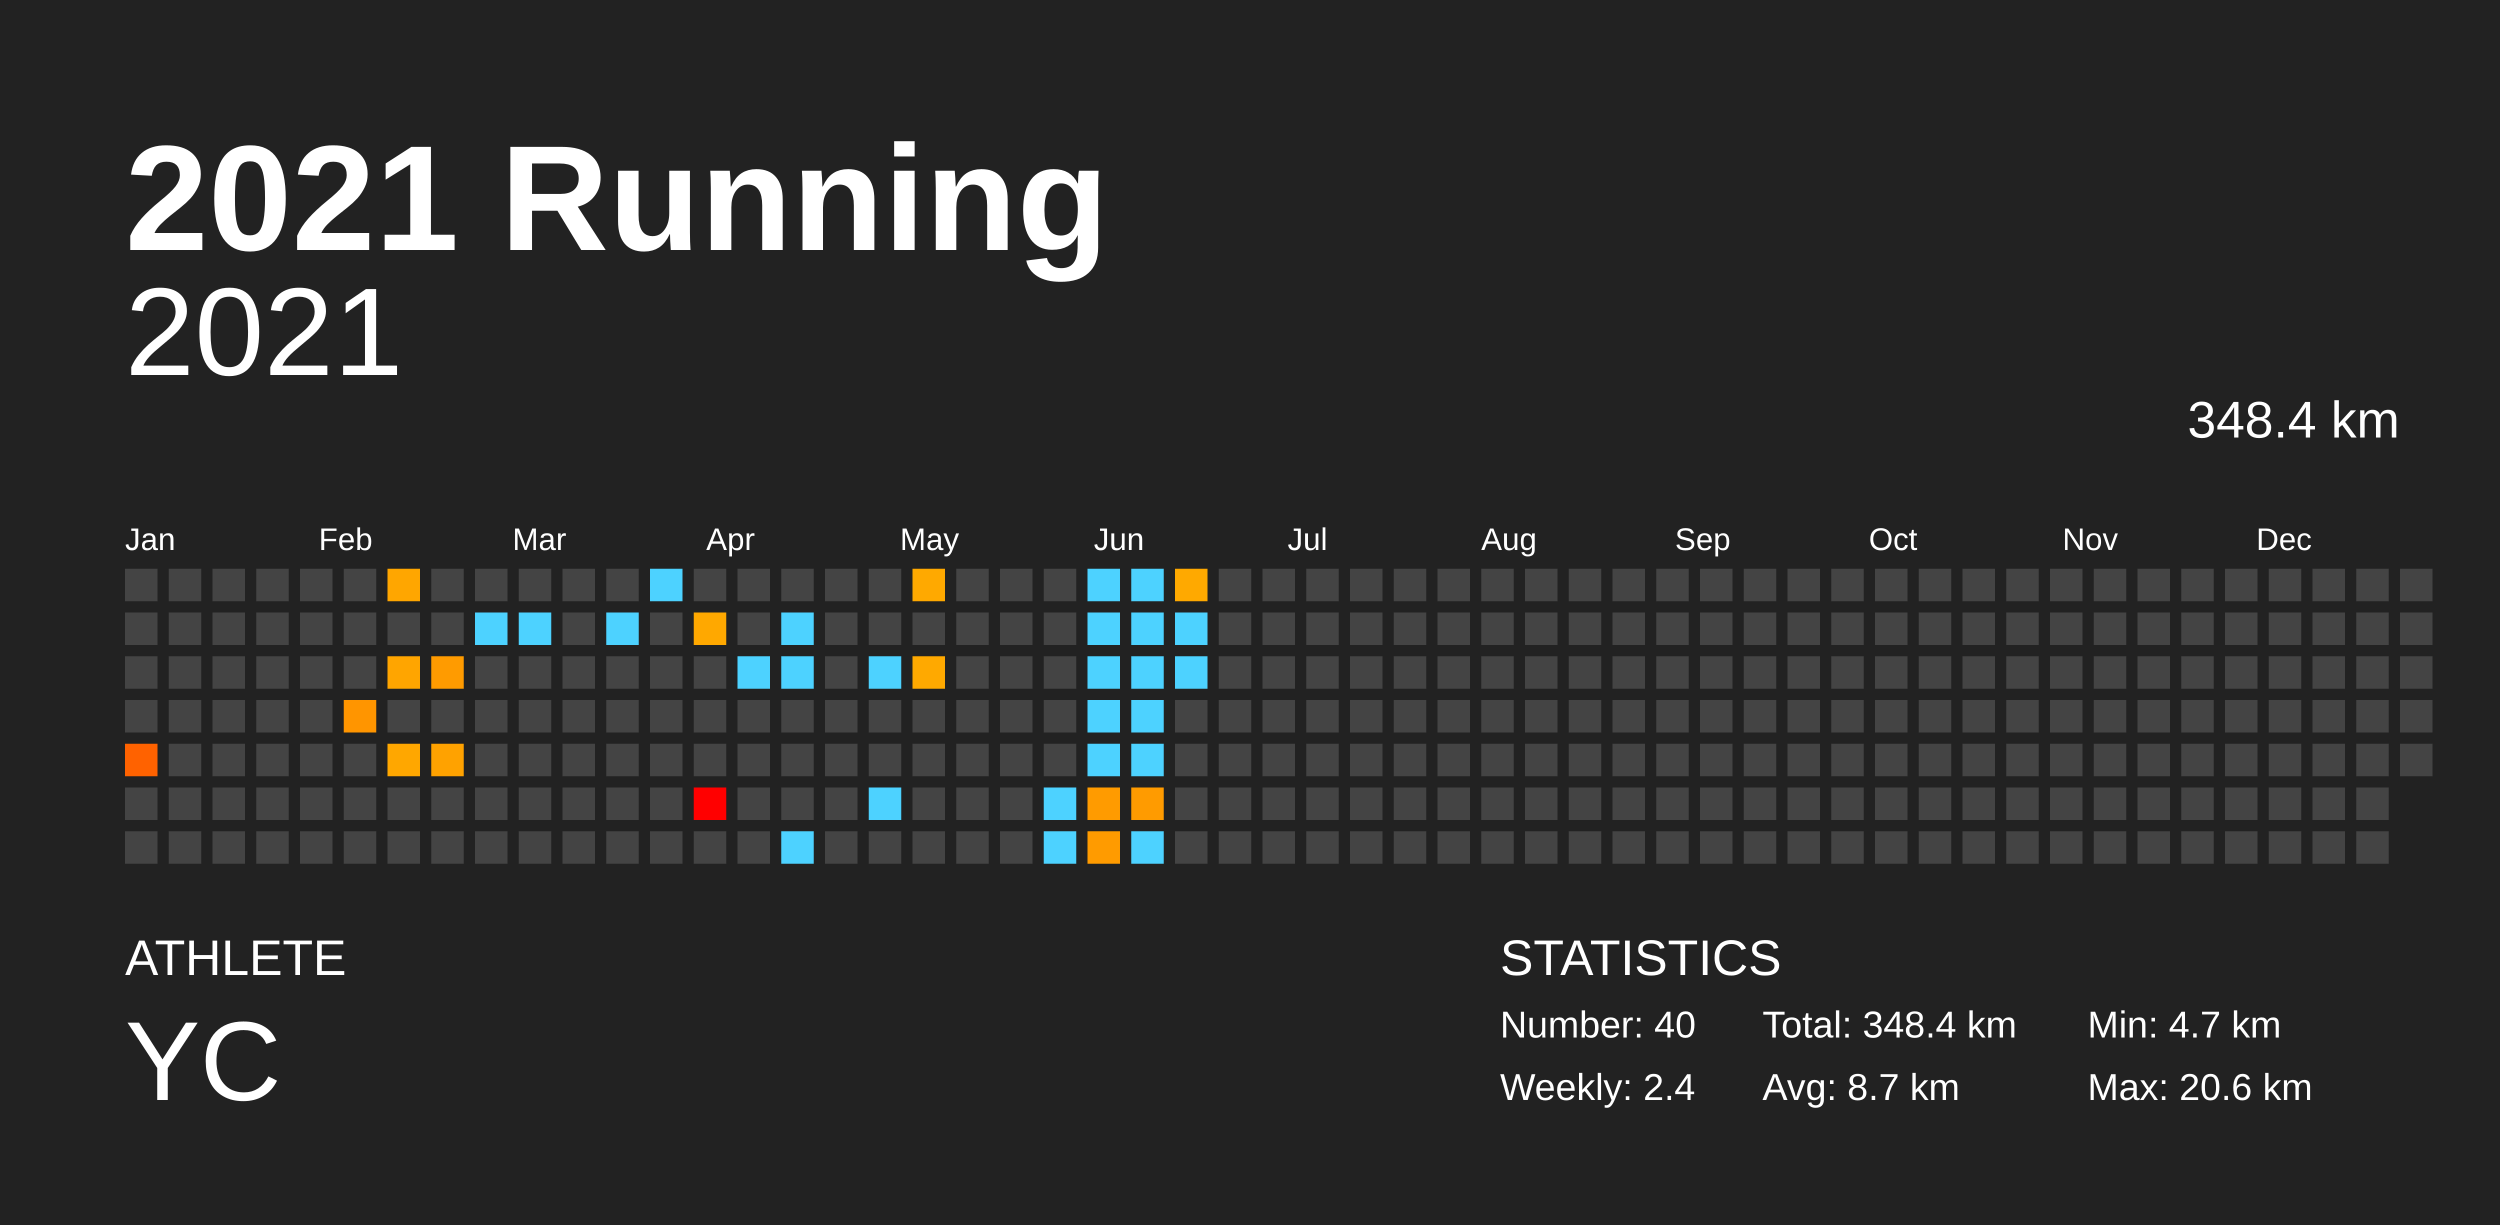
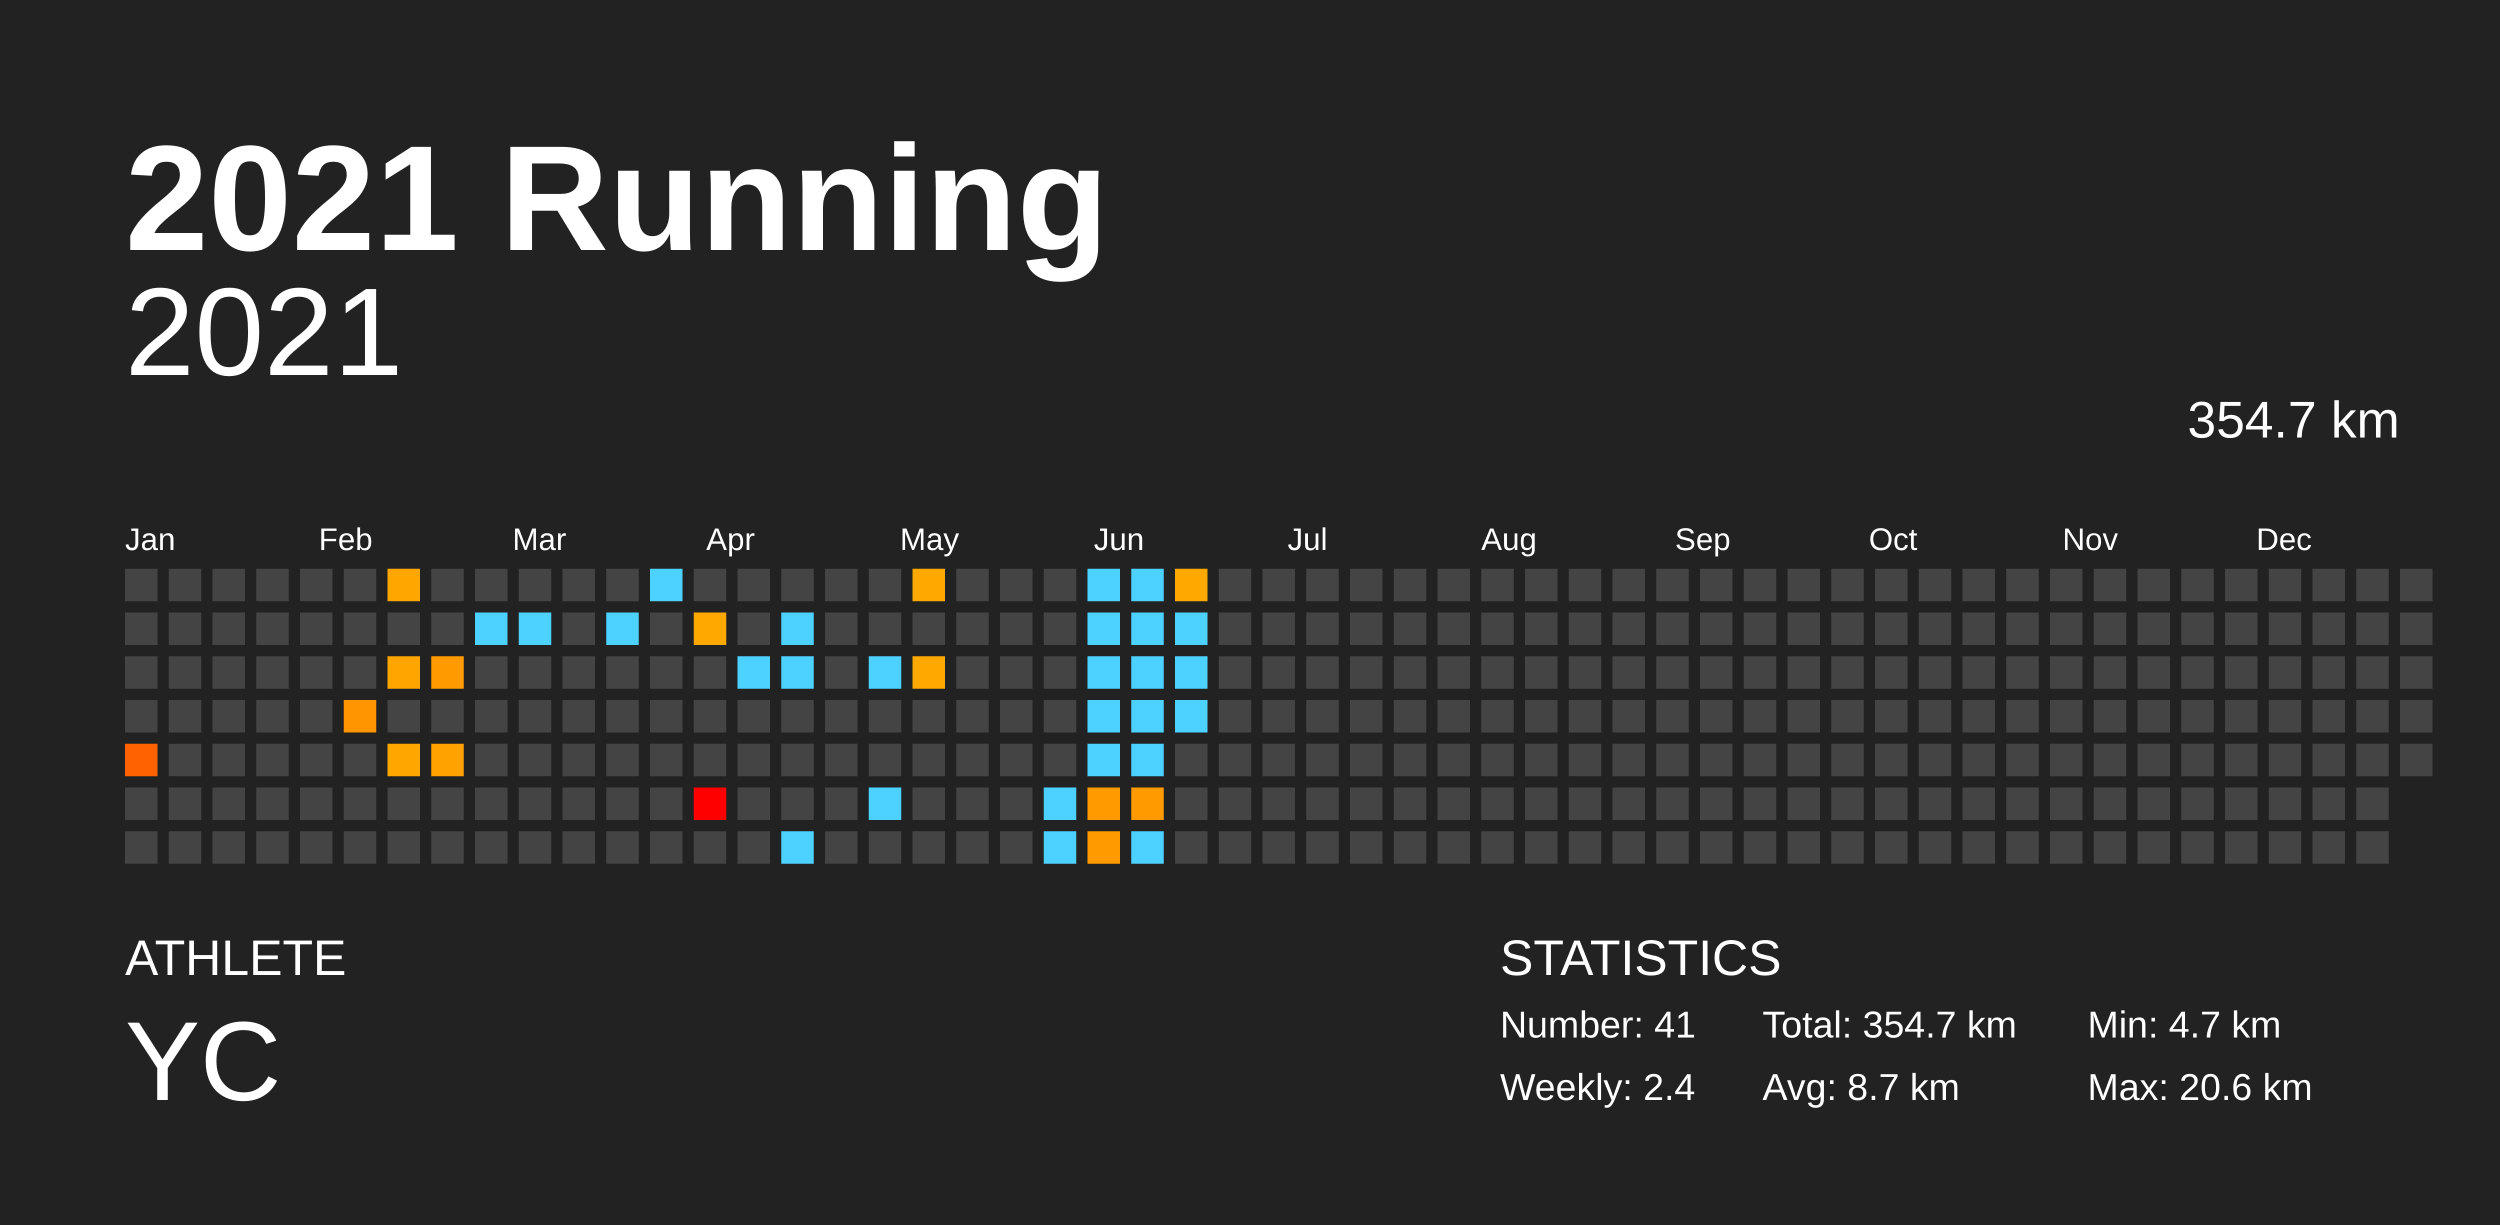
<svg xmlns="http://www.w3.org/2000/svg" baseProfile="full" height="98mm" version="1.1" viewBox="0,0,200,98" width="200mm">
  <defs />
  <rect fill="#222222" height="98" width="200" x="0" y="0" />
  <text fill="#FFFFFF" style="font-size:12px; font-family:Arial; font-weight:bold;" x="10" y="20">2021 Running</text>
  <text fill="#FFFFFF" style="font-size:4px; font-family:Arial" x="10" y="78">ATHLETE</text>
  <text fill="#FFFFFF" style="font-size:9px; font-family:Arial" x="10" y="88">YC</text>
  <text fill="#FFFFFF" style="font-size:4px; font-family:Arial" x="120" y="78">STATISTICS</text>
-   <text fill="#FFFFFF" style="font-size:3px; font-family:Arial" x="120" y="83">Number: 40</text>
+   <text fill="#FFFFFF" style="font-size:3px; font-family:Arial" x="120" y="83">Number: 41</text>
  <text fill="#FFFFFF" style="font-size:3px; font-family:Arial" x="120" y="88">Weekly: 2.4</text>
-   <text fill="#FFFFFF" style="font-size:3px; font-family:Arial" x="141" y="83">Total: 348.4 km</text>
+   <text fill="#FFFFFF" style="font-size:3px; font-family:Arial" x="141" y="83">Total: 354.7 km</text>
  <text fill="#FFFFFF" style="font-size:3px; font-family:Arial" x="141" y="88">Avg: 8.7 km</text>
  <text fill="#FFFFFF" style="font-size:3px; font-family:Arial" x="167" y="83">Min: 4.7 km</text>
  <text fill="#FFFFFF" style="font-size:3px; font-family:Arial" x="167" y="88">Max: 20.6 km</text>
  <text alignment-baseline="hanging" fill="#FFFFFF" style="font-size:10.0px; font-family:Arial;" x="10" y="30">2021</text>
-   <text alignment-baseline="hanging" fill="#FFFFFF" style="font-size:4.125px; font-family:Arial;" x="175" y="35">348.4 km</text>
+   <text alignment-baseline="hanging" fill="#FFFFFF" style="font-size:4.125px; font-family:Arial;" x="175" y="35">354.7 km</text>
  <text fill="#FFFFFF" style="font-size:2.5px; font-family:Arial" x="10.0" y="44">Jan</text>
  <text fill="#FFFFFF" style="font-size:2.5px; font-family:Arial" x="25.5" y="44">Feb</text>
  <text fill="#FFFFFF" style="font-size:2.5px; font-family:Arial" x="41.0" y="44">Mar</text>
  <text fill="#FFFFFF" style="font-size:2.5px; font-family:Arial" x="56.5" y="44">Apr</text>
  <text fill="#FFFFFF" style="font-size:2.5px; font-family:Arial" x="72.0" y="44">May</text>
  <text fill="#FFFFFF" style="font-size:2.5px; font-family:Arial" x="87.5" y="44">Jun</text>
  <text fill="#FFFFFF" style="font-size:2.5px; font-family:Arial" x="103.0" y="44">Jul</text>
  <text fill="#FFFFFF" style="font-size:2.5px; font-family:Arial" x="118.5" y="44">Aug</text>
  <text fill="#FFFFFF" style="font-size:2.5px; font-family:Arial" x="134.0" y="44">Sep</text>
  <text fill="#FFFFFF" style="font-size:2.5px; font-family:Arial" x="149.5" y="44">Oct</text>
  <text fill="#FFFFFF" style="font-size:2.5px; font-family:Arial" x="165.0" y="44">Nov</text>
  <text fill="#FFFFFF" style="font-size:2.5px; font-family:Arial" x="180.5" y="44">Dec</text>
  <rect fill="#444444" height="2.6" width="2.6" x="10.0" y="45.5" />
  <rect fill="#444444" height="2.6" width="2.6" x="10.0" y="49.0" />
  <rect fill="#444444" height="2.6" width="2.6" x="10.0" y="52.5" />
  <rect fill="#444444" height="2.6" width="2.6" x="10.0" y="56.0" />
  <rect fill="#ff6200" height="2.6" width="2.6" x="10.0" y="59.5" />
  <rect fill="#444444" height="2.6" width="2.6" x="10.0" y="63.0" />
  <rect fill="#444444" height="2.6" width="2.6" x="10.0" y="66.5" />
  <rect fill="#444444" height="2.6" width="2.6" x="13.5" y="45.5" />
  <rect fill="#444444" height="2.6" width="2.6" x="13.5" y="49.0" />
  <rect fill="#444444" height="2.6" width="2.6" x="13.5" y="52.5" />
  <rect fill="#444444" height="2.6" width="2.6" x="13.5" y="56.0" />
  <rect fill="#444444" height="2.6" width="2.6" x="13.5" y="59.5" />
  <rect fill="#444444" height="2.6" width="2.6" x="13.5" y="63.0" />
  <rect fill="#444444" height="2.6" width="2.6" x="13.5" y="66.5" />
  <rect fill="#444444" height="2.6" width="2.6" x="17.0" y="45.5" />
  <rect fill="#444444" height="2.6" width="2.6" x="17.0" y="49.0" />
  <rect fill="#444444" height="2.6" width="2.6" x="17.0" y="52.5" />
  <rect fill="#444444" height="2.6" width="2.6" x="17.0" y="56.0" />
  <rect fill="#444444" height="2.6" width="2.6" x="17.0" y="59.5" />
  <rect fill="#444444" height="2.6" width="2.6" x="17.0" y="63.0" />
  <rect fill="#444444" height="2.6" width="2.6" x="17.0" y="66.5" />
  <rect fill="#444444" height="2.6" width="2.6" x="20.5" y="45.5" />
  <rect fill="#444444" height="2.6" width="2.6" x="20.5" y="49.0" />
  <rect fill="#444444" height="2.6" width="2.6" x="20.5" y="52.5" />
  <rect fill="#444444" height="2.6" width="2.6" x="20.5" y="56.0" />
  <rect fill="#444444" height="2.6" width="2.6" x="20.5" y="59.5" />
  <rect fill="#444444" height="2.6" width="2.6" x="20.5" y="63.0" />
  <rect fill="#444444" height="2.6" width="2.6" x="20.5" y="66.5" />
  <rect fill="#444444" height="2.6" width="2.6" x="24.0" y="45.5" />
  <rect fill="#444444" height="2.6" width="2.6" x="24.0" y="49.0" />
  <rect fill="#444444" height="2.6" width="2.6" x="24.0" y="52.5" />
  <rect fill="#444444" height="2.6" width="2.6" x="24.0" y="56.0" />
  <rect fill="#444444" height="2.6" width="2.6" x="24.0" y="59.5" />
  <rect fill="#444444" height="2.6" width="2.6" x="24.0" y="63.0" />
  <rect fill="#444444" height="2.6" width="2.6" x="24.0" y="66.5" />
  <rect fill="#444444" height="2.6" width="2.6" x="27.5" y="45.5" />
  <rect fill="#444444" height="2.6" width="2.6" x="27.5" y="49.0" />
  <rect fill="#444444" height="2.6" width="2.6" x="27.5" y="52.5" />
  <rect fill="#ff9500" height="2.6" width="2.6" x="27.5" y="56.0" />
  <rect fill="#444444" height="2.6" width="2.6" x="27.5" y="59.5" />
  <rect fill="#444444" height="2.6" width="2.6" x="27.5" y="63.0" />
  <rect fill="#444444" height="2.6" width="2.6" x="27.5" y="66.5" />
  <rect fill="#ffa600" height="2.6" width="2.6" x="31.0" y="45.5" />
  <rect fill="#444444" height="2.6" width="2.6" x="31.0" y="49.0" />
  <rect fill="#ffa500" height="2.6" width="2.6" x="31.0" y="52.5" />
  <rect fill="#444444" height="2.6" width="2.6" x="31.0" y="56.0" />
  <rect fill="#ffa700" height="2.6" width="2.6" x="31.0" y="59.5" />
  <rect fill="#444444" height="2.6" width="2.6" x="31.0" y="63.0" />
  <rect fill="#444444" height="2.6" width="2.6" x="31.0" y="66.5" />
  <rect fill="#444444" height="2.6" width="2.6" x="34.5" y="45.5" />
  <rect fill="#444444" height="2.6" width="2.6" x="34.5" y="49.0" />
  <rect fill="#ff9b00" height="2.6" width="2.6" x="34.5" y="52.5" />
  <rect fill="#444444" height="2.6" width="2.6" x="34.5" y="56.0" />
  <rect fill="#ffa200" height="2.6" width="2.6" x="34.5" y="59.5" />
  <rect fill="#444444" height="2.6" width="2.6" x="34.5" y="63.0" />
  <rect fill="#444444" height="2.6" width="2.6" x="34.5" y="66.5" />
  <rect fill="#444444" height="2.6" width="2.6" x="38.0" y="45.5" />
  <rect fill="#4dd2ff" height="2.6" width="2.6" x="38.0" y="49.0" />
  <rect fill="#444444" height="2.6" width="2.6" x="38.0" y="52.5" />
  <rect fill="#444444" height="2.6" width="2.6" x="38.0" y="56.0" />
  <rect fill="#444444" height="2.6" width="2.6" x="38.0" y="59.5" />
  <rect fill="#444444" height="2.6" width="2.6" x="38.0" y="63.0" />
  <rect fill="#444444" height="2.6" width="2.6" x="38.0" y="66.5" />
  <rect fill="#444444" height="2.6" width="2.6" x="41.5" y="45.5" />
  <rect fill="#4dd2ff" height="2.6" width="2.6" x="41.5" y="49.0" />
  <rect fill="#444444" height="2.6" width="2.6" x="41.5" y="52.5" />
  <rect fill="#444444" height="2.6" width="2.6" x="41.5" y="56.0" />
  <rect fill="#444444" height="2.6" width="2.6" x="41.5" y="59.5" />
  <rect fill="#444444" height="2.6" width="2.6" x="41.5" y="63.0" />
  <rect fill="#444444" height="2.6" width="2.6" x="41.5" y="66.5" />
  <rect fill="#444444" height="2.6" width="2.6" x="45.0" y="45.5" />
  <rect fill="#444444" height="2.6" width="2.6" x="45.0" y="49.0" />
  <rect fill="#444444" height="2.6" width="2.6" x="45.0" y="52.5" />
  <rect fill="#444444" height="2.6" width="2.6" x="45.0" y="56.0" />
  <rect fill="#444444" height="2.6" width="2.6" x="45.0" y="59.5" />
  <rect fill="#444444" height="2.6" width="2.6" x="45.0" y="63.0" />
  <rect fill="#444444" height="2.6" width="2.6" x="45.0" y="66.5" />
  <rect fill="#444444" height="2.6" width="2.6" x="48.5" y="45.5" />
  <rect fill="#4dd2ff" height="2.6" width="2.6" x="48.5" y="49.0" />
  <rect fill="#444444" height="2.6" width="2.6" x="48.5" y="52.5" />
  <rect fill="#444444" height="2.6" width="2.6" x="48.5" y="56.0" />
  <rect fill="#444444" height="2.6" width="2.6" x="48.5" y="59.5" />
  <rect fill="#444444" height="2.6" width="2.6" x="48.5" y="63.0" />
  <rect fill="#444444" height="2.6" width="2.6" x="48.5" y="66.5" />
  <rect fill="#4dd2ff" height="2.6" width="2.6" x="52.0" y="45.5" />
  <rect fill="#444444" height="2.6" width="2.6" x="52.0" y="49.0" />
  <rect fill="#444444" height="2.6" width="2.6" x="52.0" y="52.5" />
  <rect fill="#444444" height="2.6" width="2.6" x="52.0" y="56.0" />
  <rect fill="#444444" height="2.6" width="2.6" x="52.0" y="59.5" />
  <rect fill="#444444" height="2.6" width="2.6" x="52.0" y="63.0" />
  <rect fill="#444444" height="2.6" width="2.6" x="52.0" y="66.5" />
  <rect fill="#444444" height="2.6" width="2.6" x="55.5" y="45.5" />
  <rect fill="#ffa800" height="2.6" width="2.6" x="55.5" y="49.0" />
  <rect fill="#444444" height="2.6" width="2.6" x="55.5" y="52.5" />
  <rect fill="#444444" height="2.6" width="2.6" x="55.5" y="56.0" />
  <rect fill="#444444" height="2.6" width="2.6" x="55.5" y="59.5" />
  <rect fill="red" height="2.6" width="2.6" x="55.5" y="63.0" />
  <rect fill="#444444" height="2.6" width="2.6" x="55.5" y="66.5" />
  <rect fill="#444444" height="2.6" width="2.6" x="59.0" y="45.5" />
  <rect fill="#444444" height="2.6" width="2.6" x="59.0" y="49.0" />
  <rect fill="#4dd2ff" height="2.6" width="2.6" x="59.0" y="52.5" />
  <rect fill="#444444" height="2.6" width="2.6" x="59.0" y="56.0" />
  <rect fill="#444444" height="2.6" width="2.6" x="59.0" y="59.5" />
  <rect fill="#444444" height="2.6" width="2.6" x="59.0" y="63.0" />
  <rect fill="#444444" height="2.6" width="2.6" x="59.0" y="66.5" />
  <rect fill="#444444" height="2.6" width="2.6" x="62.5" y="45.5" />
  <rect fill="#4dd2ff" height="2.6" width="2.6" x="62.5" y="49.0" />
  <rect fill="#4dd2ff" height="2.6" width="2.6" x="62.5" y="52.5" />
  <rect fill="#444444" height="2.6" width="2.6" x="62.5" y="56.0" />
  <rect fill="#444444" height="2.6" width="2.6" x="62.5" y="59.5" />
  <rect fill="#444444" height="2.6" width="2.6" x="62.5" y="63.0" />
  <rect fill="#4dd2ff" height="2.6" width="2.6" x="62.5" y="66.5" />
  <rect fill="#444444" height="2.6" width="2.6" x="66.0" y="45.5" />
  <rect fill="#444444" height="2.6" width="2.6" x="66.0" y="49.0" />
  <rect fill="#444444" height="2.6" width="2.6" x="66.0" y="52.5" />
  <rect fill="#444444" height="2.6" width="2.6" x="66.0" y="56.0" />
  <rect fill="#444444" height="2.6" width="2.6" x="66.0" y="59.5" />
  <rect fill="#444444" height="2.6" width="2.6" x="66.0" y="63.0" />
  <rect fill="#444444" height="2.6" width="2.6" x="66.0" y="66.5" />
  <rect fill="#444444" height="2.6" width="2.6" x="69.5" y="45.5" />
  <rect fill="#444444" height="2.6" width="2.6" x="69.5" y="49.0" />
  <rect fill="#4dd2ff" height="2.6" width="2.6" x="69.5" y="52.5" />
  <rect fill="#444444" height="2.6" width="2.6" x="69.5" y="56.0" />
  <rect fill="#444444" height="2.6" width="2.6" x="69.5" y="59.5" />
  <rect fill="#4dd2ff" height="2.6" width="2.6" x="69.5" y="63.0" />
  <rect fill="#444444" height="2.6" width="2.6" x="69.5" y="66.5" />
  <rect fill="#ffa900" height="2.6" width="2.6" x="73.0" y="45.5" />
  <rect fill="#444444" height="2.6" width="2.6" x="73.0" y="49.0" />
  <rect fill="#ffa900" height="2.6" width="2.6" x="73.0" y="52.5" />
  <rect fill="#444444" height="2.6" width="2.6" x="73.0" y="56.0" />
  <rect fill="#444444" height="2.6" width="2.6" x="73.0" y="59.5" />
  <rect fill="#444444" height="2.6" width="2.6" x="73.0" y="63.0" />
  <rect fill="#444444" height="2.6" width="2.6" x="73.0" y="66.5" />
  <rect fill="#444444" height="2.6" width="2.6" x="76.5" y="45.5" />
  <rect fill="#444444" height="2.6" width="2.6" x="76.5" y="49.0" />
  <rect fill="#444444" height="2.6" width="2.6" x="76.5" y="52.5" />
  <rect fill="#444444" height="2.6" width="2.6" x="76.5" y="56.0" />
  <rect fill="#444444" height="2.6" width="2.6" x="76.5" y="59.5" />
  <rect fill="#444444" height="2.6" width="2.6" x="76.5" y="63.0" />
  <rect fill="#444444" height="2.6" width="2.6" x="76.5" y="66.5" />
  <rect fill="#444444" height="2.6" width="2.6" x="80.0" y="45.5" />
  <rect fill="#444444" height="2.6" width="2.6" x="80.0" y="49.0" />
  <rect fill="#444444" height="2.6" width="2.6" x="80.0" y="52.5" />
  <rect fill="#444444" height="2.6" width="2.6" x="80.0" y="56.0" />
  <rect fill="#444444" height="2.6" width="2.6" x="80.0" y="59.5" />
  <rect fill="#444444" height="2.6" width="2.6" x="80.0" y="63.0" />
  <rect fill="#444444" height="2.6" width="2.6" x="80.0" y="66.5" />
  <rect fill="#444444" height="2.6" width="2.6" x="83.5" y="45.5" />
  <rect fill="#444444" height="2.6" width="2.6" x="83.5" y="49.0" />
  <rect fill="#444444" height="2.6" width="2.6" x="83.5" y="52.5" />
  <rect fill="#444444" height="2.6" width="2.6" x="83.5" y="56.0" />
  <rect fill="#444444" height="2.6" width="2.6" x="83.5" y="59.5" />
  <rect fill="#4dd2ff" height="2.6" width="2.6" x="83.5" y="63.0" />
  <rect fill="#4dd2ff" height="2.6" width="2.6" x="83.5" y="66.5" />
  <rect fill="#4dd2ff" height="2.6" width="2.6" x="87.0" y="45.5" />
  <rect fill="#4dd2ff" height="2.6" width="2.6" x="87.0" y="49.0" />
  <rect fill="#4dd2ff" height="2.6" width="2.6" x="87.0" y="52.5" />
  <rect fill="#4dd2ff" height="2.6" width="2.6" x="87.0" y="56.0" />
  <rect fill="#4dd2ff" height="2.6" width="2.6" x="87.0" y="59.5" />
  <rect fill="#ff9b00" height="2.6" width="2.6" x="87.0" y="63.0" />
  <rect fill="#ff9b00" height="2.6" width="2.6" x="87.0" y="66.5" />
  <rect fill="#4dd2ff" height="2.6" width="2.6" x="90.5" y="45.5" />
  <rect fill="#4dd2ff" height="2.6" width="2.6" x="90.5" y="49.0" />
  <rect fill="#4dd2ff" height="2.6" width="2.6" x="90.5" y="52.5" />
  <rect fill="#4dd2ff" height="2.6" width="2.6" x="90.5" y="56.0" />
  <rect fill="#4dd2ff" height="2.6" width="2.6" x="90.5" y="59.5" />
  <rect fill="#ff9b00" height="2.6" width="2.6" x="90.5" y="63.0" />
  <rect fill="#4dd2ff" height="2.6" width="2.6" x="90.5" y="66.5" />
  <rect fill="#ffa900" height="2.6" width="2.6" x="94.0" y="45.5" />
  <rect fill="#4dd2ff" height="2.6" width="2.6" x="94.0" y="49.0" />
  <rect fill="#4dd2ff" height="2.6" width="2.6" x="94.0" y="52.5" />
-   <rect fill="#444444" height="2.6" width="2.6" x="94.0" y="56.0" />
+   <rect fill="#4dd2ff" height="2.6" width="2.6" x="94.0" y="56.0" />
  <rect fill="#444444" height="2.6" width="2.6" x="94.0" y="59.5" />
  <rect fill="#444444" height="2.6" width="2.6" x="94.0" y="63.0" />
  <rect fill="#444444" height="2.6" width="2.6" x="94.0" y="66.5" />
  <rect fill="#444444" height="2.6" width="2.6" x="97.5" y="45.5" />
  <rect fill="#444444" height="2.6" width="2.6" x="97.5" y="49.0" />
  <rect fill="#444444" height="2.6" width="2.6" x="97.5" y="52.5" />
  <rect fill="#444444" height="2.6" width="2.6" x="97.5" y="56.0" />
  <rect fill="#444444" height="2.6" width="2.6" x="97.5" y="59.5" />
  <rect fill="#444444" height="2.6" width="2.6" x="97.5" y="63.0" />
  <rect fill="#444444" height="2.6" width="2.6" x="97.5" y="66.5" />
  <rect fill="#444444" height="2.6" width="2.6" x="101.0" y="45.5" />
  <rect fill="#444444" height="2.6" width="2.6" x="101.0" y="49.0" />
  <rect fill="#444444" height="2.6" width="2.6" x="101.0" y="52.5" />
  <rect fill="#444444" height="2.6" width="2.6" x="101.0" y="56.0" />
  <rect fill="#444444" height="2.6" width="2.6" x="101.0" y="59.5" />
  <rect fill="#444444" height="2.6" width="2.6" x="101.0" y="63.0" />
  <rect fill="#444444" height="2.6" width="2.6" x="101.0" y="66.5" />
  <rect fill="#444444" height="2.6" width="2.6" x="104.5" y="45.5" />
  <rect fill="#444444" height="2.6" width="2.6" x="104.5" y="49.0" />
  <rect fill="#444444" height="2.6" width="2.6" x="104.5" y="52.5" />
  <rect fill="#444444" height="2.6" width="2.6" x="104.5" y="56.0" />
  <rect fill="#444444" height="2.6" width="2.6" x="104.5" y="59.5" />
  <rect fill="#444444" height="2.6" width="2.6" x="104.5" y="63.0" />
  <rect fill="#444444" height="2.6" width="2.6" x="104.5" y="66.5" />
  <rect fill="#444444" height="2.6" width="2.6" x="108.0" y="45.5" />
  <rect fill="#444444" height="2.6" width="2.6" x="108.0" y="49.0" />
  <rect fill="#444444" height="2.6" width="2.6" x="108.0" y="52.5" />
  <rect fill="#444444" height="2.6" width="2.6" x="108.0" y="56.0" />
  <rect fill="#444444" height="2.6" width="2.6" x="108.0" y="59.5" />
  <rect fill="#444444" height="2.6" width="2.6" x="108.0" y="63.0" />
  <rect fill="#444444" height="2.6" width="2.6" x="108.0" y="66.5" />
  <rect fill="#444444" height="2.6" width="2.6" x="111.5" y="45.5" />
  <rect fill="#444444" height="2.6" width="2.6" x="111.5" y="49.0" />
  <rect fill="#444444" height="2.6" width="2.6" x="111.5" y="52.5" />
  <rect fill="#444444" height="2.6" width="2.6" x="111.5" y="56.0" />
  <rect fill="#444444" height="2.6" width="2.6" x="111.5" y="59.5" />
  <rect fill="#444444" height="2.6" width="2.6" x="111.5" y="63.0" />
  <rect fill="#444444" height="2.6" width="2.6" x="111.5" y="66.5" />
  <rect fill="#444444" height="2.6" width="2.6" x="115.0" y="45.5" />
  <rect fill="#444444" height="2.6" width="2.6" x="115.0" y="49.0" />
  <rect fill="#444444" height="2.6" width="2.6" x="115.0" y="52.5" />
  <rect fill="#444444" height="2.6" width="2.6" x="115.0" y="56.0" />
  <rect fill="#444444" height="2.6" width="2.6" x="115.0" y="59.5" />
  <rect fill="#444444" height="2.6" width="2.6" x="115.0" y="63.0" />
  <rect fill="#444444" height="2.6" width="2.6" x="115.0" y="66.5" />
  <rect fill="#444444" height="2.6" width="2.6" x="118.5" y="45.5" />
  <rect fill="#444444" height="2.6" width="2.6" x="118.5" y="49.0" />
  <rect fill="#444444" height="2.6" width="2.6" x="118.5" y="52.5" />
  <rect fill="#444444" height="2.6" width="2.6" x="118.5" y="56.0" />
  <rect fill="#444444" height="2.6" width="2.6" x="118.5" y="59.5" />
  <rect fill="#444444" height="2.6" width="2.6" x="118.5" y="63.0" />
  <rect fill="#444444" height="2.6" width="2.6" x="118.5" y="66.5" />
  <rect fill="#444444" height="2.6" width="2.6" x="122.0" y="45.5" />
  <rect fill="#444444" height="2.6" width="2.6" x="122.0" y="49.0" />
  <rect fill="#444444" height="2.6" width="2.6" x="122.0" y="52.5" />
  <rect fill="#444444" height="2.6" width="2.6" x="122.0" y="56.0" />
  <rect fill="#444444" height="2.6" width="2.6" x="122.0" y="59.5" />
  <rect fill="#444444" height="2.6" width="2.6" x="122.0" y="63.0" />
  <rect fill="#444444" height="2.6" width="2.6" x="122.0" y="66.5" />
  <rect fill="#444444" height="2.6" width="2.6" x="125.5" y="45.5" />
  <rect fill="#444444" height="2.6" width="2.6" x="125.5" y="49.0" />
  <rect fill="#444444" height="2.6" width="2.6" x="125.5" y="52.5" />
  <rect fill="#444444" height="2.6" width="2.6" x="125.5" y="56.0" />
  <rect fill="#444444" height="2.6" width="2.6" x="125.5" y="59.5" />
  <rect fill="#444444" height="2.6" width="2.6" x="125.5" y="63.0" />
  <rect fill="#444444" height="2.6" width="2.6" x="125.5" y="66.5" />
  <rect fill="#444444" height="2.6" width="2.6" x="129.0" y="45.5" />
  <rect fill="#444444" height="2.6" width="2.6" x="129.0" y="49.0" />
  <rect fill="#444444" height="2.6" width="2.6" x="129.0" y="52.5" />
  <rect fill="#444444" height="2.6" width="2.6" x="129.0" y="56.0" />
  <rect fill="#444444" height="2.6" width="2.6" x="129.0" y="59.5" />
  <rect fill="#444444" height="2.6" width="2.6" x="129.0" y="63.0" />
  <rect fill="#444444" height="2.6" width="2.6" x="129.0" y="66.5" />
  <rect fill="#444444" height="2.6" width="2.6" x="132.5" y="45.5" />
  <rect fill="#444444" height="2.6" width="2.6" x="132.5" y="49.0" />
  <rect fill="#444444" height="2.6" width="2.6" x="132.5" y="52.5" />
  <rect fill="#444444" height="2.6" width="2.6" x="132.5" y="56.0" />
  <rect fill="#444444" height="2.6" width="2.6" x="132.5" y="59.5" />
  <rect fill="#444444" height="2.6" width="2.6" x="132.5" y="63.0" />
  <rect fill="#444444" height="2.6" width="2.6" x="132.5" y="66.5" />
  <rect fill="#444444" height="2.6" width="2.6" x="136.0" y="45.5" />
  <rect fill="#444444" height="2.6" width="2.6" x="136.0" y="49.0" />
  <rect fill="#444444" height="2.6" width="2.6" x="136.0" y="52.5" />
  <rect fill="#444444" height="2.6" width="2.6" x="136.0" y="56.0" />
  <rect fill="#444444" height="2.6" width="2.6" x="136.0" y="59.5" />
  <rect fill="#444444" height="2.6" width="2.6" x="136.0" y="63.0" />
  <rect fill="#444444" height="2.6" width="2.6" x="136.0" y="66.5" />
  <rect fill="#444444" height="2.6" width="2.6" x="139.5" y="45.5" />
  <rect fill="#444444" height="2.6" width="2.6" x="139.5" y="49.0" />
  <rect fill="#444444" height="2.6" width="2.6" x="139.5" y="52.5" />
  <rect fill="#444444" height="2.6" width="2.6" x="139.5" y="56.0" />
  <rect fill="#444444" height="2.6" width="2.6" x="139.5" y="59.5" />
  <rect fill="#444444" height="2.6" width="2.6" x="139.5" y="63.0" />
  <rect fill="#444444" height="2.6" width="2.6" x="139.5" y="66.5" />
  <rect fill="#444444" height="2.6" width="2.6" x="143.0" y="45.5" />
  <rect fill="#444444" height="2.6" width="2.6" x="143.0" y="49.0" />
  <rect fill="#444444" height="2.6" width="2.6" x="143.0" y="52.5" />
  <rect fill="#444444" height="2.6" width="2.6" x="143.0" y="56.0" />
  <rect fill="#444444" height="2.6" width="2.6" x="143.0" y="59.5" />
  <rect fill="#444444" height="2.6" width="2.6" x="143.0" y="63.0" />
  <rect fill="#444444" height="2.6" width="2.6" x="143.0" y="66.5" />
  <rect fill="#444444" height="2.6" width="2.6" x="146.5" y="45.5" />
  <rect fill="#444444" height="2.6" width="2.6" x="146.5" y="49.0" />
  <rect fill="#444444" height="2.6" width="2.6" x="146.5" y="52.5" />
  <rect fill="#444444" height="2.6" width="2.6" x="146.5" y="56.0" />
  <rect fill="#444444" height="2.6" width="2.6" x="146.5" y="59.5" />
  <rect fill="#444444" height="2.6" width="2.6" x="146.5" y="63.0" />
  <rect fill="#444444" height="2.6" width="2.6" x="146.5" y="66.5" />
  <rect fill="#444444" height="2.6" width="2.6" x="150.0" y="45.5" />
  <rect fill="#444444" height="2.6" width="2.6" x="150.0" y="49.0" />
  <rect fill="#444444" height="2.6" width="2.6" x="150.0" y="52.5" />
  <rect fill="#444444" height="2.6" width="2.6" x="150.0" y="56.0" />
  <rect fill="#444444" height="2.6" width="2.6" x="150.0" y="59.5" />
  <rect fill="#444444" height="2.6" width="2.6" x="150.0" y="63.0" />
  <rect fill="#444444" height="2.6" width="2.6" x="150.0" y="66.5" />
  <rect fill="#444444" height="2.6" width="2.6" x="153.5" y="45.5" />
  <rect fill="#444444" height="2.6" width="2.6" x="153.5" y="49.0" />
  <rect fill="#444444" height="2.6" width="2.6" x="153.5" y="52.5" />
  <rect fill="#444444" height="2.6" width="2.6" x="153.5" y="56.0" />
  <rect fill="#444444" height="2.6" width="2.6" x="153.5" y="59.5" />
  <rect fill="#444444" height="2.6" width="2.6" x="153.5" y="63.0" />
  <rect fill="#444444" height="2.6" width="2.6" x="153.5" y="66.5" />
  <rect fill="#444444" height="2.6" width="2.6" x="157.0" y="45.5" />
  <rect fill="#444444" height="2.6" width="2.6" x="157.0" y="49.0" />
  <rect fill="#444444" height="2.6" width="2.6" x="157.0" y="52.5" />
  <rect fill="#444444" height="2.6" width="2.6" x="157.0" y="56.0" />
  <rect fill="#444444" height="2.6" width="2.6" x="157.0" y="59.5" />
  <rect fill="#444444" height="2.6" width="2.6" x="157.0" y="63.0" />
  <rect fill="#444444" height="2.6" width="2.6" x="157.0" y="66.5" />
  <rect fill="#444444" height="2.6" width="2.6" x="160.5" y="45.5" />
  <rect fill="#444444" height="2.6" width="2.6" x="160.5" y="49.0" />
  <rect fill="#444444" height="2.6" width="2.6" x="160.5" y="52.5" />
  <rect fill="#444444" height="2.6" width="2.6" x="160.5" y="56.0" />
  <rect fill="#444444" height="2.6" width="2.6" x="160.5" y="59.5" />
  <rect fill="#444444" height="2.6" width="2.6" x="160.5" y="63.0" />
  <rect fill="#444444" height="2.6" width="2.6" x="160.5" y="66.5" />
  <rect fill="#444444" height="2.6" width="2.6" x="164.0" y="45.5" />
  <rect fill="#444444" height="2.6" width="2.6" x="164.0" y="49.0" />
  <rect fill="#444444" height="2.6" width="2.6" x="164.0" y="52.5" />
  <rect fill="#444444" height="2.6" width="2.6" x="164.0" y="56.0" />
  <rect fill="#444444" height="2.6" width="2.6" x="164.0" y="59.5" />
  <rect fill="#444444" height="2.6" width="2.6" x="164.0" y="63.0" />
  <rect fill="#444444" height="2.6" width="2.6" x="164.0" y="66.5" />
  <rect fill="#444444" height="2.6" width="2.6" x="167.5" y="45.5" />
  <rect fill="#444444" height="2.6" width="2.6" x="167.5" y="49.0" />
  <rect fill="#444444" height="2.6" width="2.6" x="167.5" y="52.5" />
  <rect fill="#444444" height="2.6" width="2.6" x="167.5" y="56.0" />
  <rect fill="#444444" height="2.6" width="2.6" x="167.5" y="59.5" />
  <rect fill="#444444" height="2.6" width="2.6" x="167.5" y="63.0" />
  <rect fill="#444444" height="2.6" width="2.6" x="167.5" y="66.5" />
  <rect fill="#444444" height="2.6" width="2.6" x="171.0" y="45.5" />
  <rect fill="#444444" height="2.6" width="2.6" x="171.0" y="49.0" />
  <rect fill="#444444" height="2.6" width="2.6" x="171.0" y="52.5" />
  <rect fill="#444444" height="2.6" width="2.6" x="171.0" y="56.0" />
  <rect fill="#444444" height="2.6" width="2.6" x="171.0" y="59.5" />
  <rect fill="#444444" height="2.6" width="2.6" x="171.0" y="63.0" />
  <rect fill="#444444" height="2.6" width="2.6" x="171.0" y="66.5" />
  <rect fill="#444444" height="2.6" width="2.6" x="174.5" y="45.5" />
  <rect fill="#444444" height="2.6" width="2.6" x="174.5" y="49.0" />
  <rect fill="#444444" height="2.6" width="2.6" x="174.5" y="52.5" />
  <rect fill="#444444" height="2.6" width="2.6" x="174.5" y="56.0" />
  <rect fill="#444444" height="2.6" width="2.6" x="174.5" y="59.5" />
  <rect fill="#444444" height="2.6" width="2.6" x="174.5" y="63.0" />
  <rect fill="#444444" height="2.6" width="2.6" x="174.5" y="66.5" />
  <rect fill="#444444" height="2.6" width="2.6" x="178.0" y="45.5" />
  <rect fill="#444444" height="2.6" width="2.6" x="178.0" y="49.0" />
  <rect fill="#444444" height="2.6" width="2.6" x="178.0" y="52.5" />
  <rect fill="#444444" height="2.6" width="2.6" x="178.0" y="56.0" />
  <rect fill="#444444" height="2.6" width="2.6" x="178.0" y="59.5" />
  <rect fill="#444444" height="2.6" width="2.6" x="178.0" y="63.0" />
  <rect fill="#444444" height="2.6" width="2.6" x="178.0" y="66.5" />
  <rect fill="#444444" height="2.6" width="2.6" x="181.5" y="45.5" />
  <rect fill="#444444" height="2.6" width="2.6" x="181.5" y="49.0" />
  <rect fill="#444444" height="2.6" width="2.6" x="181.5" y="52.5" />
  <rect fill="#444444" height="2.6" width="2.6" x="181.5" y="56.0" />
  <rect fill="#444444" height="2.6" width="2.6" x="181.5" y="59.5" />
  <rect fill="#444444" height="2.6" width="2.6" x="181.5" y="63.0" />
  <rect fill="#444444" height="2.6" width="2.6" x="181.5" y="66.5" />
  <rect fill="#444444" height="2.6" width="2.6" x="185.0" y="45.5" />
  <rect fill="#444444" height="2.6" width="2.6" x="185.0" y="49.0" />
  <rect fill="#444444" height="2.6" width="2.6" x="185.0" y="52.5" />
  <rect fill="#444444" height="2.6" width="2.6" x="185.0" y="56.0" />
  <rect fill="#444444" height="2.6" width="2.6" x="185.0" y="59.5" />
  <rect fill="#444444" height="2.6" width="2.6" x="185.0" y="63.0" />
  <rect fill="#444444" height="2.6" width="2.6" x="185.0" y="66.5" />
  <rect fill="#444444" height="2.6" width="2.6" x="188.5" y="45.5" />
  <rect fill="#444444" height="2.6" width="2.6" x="188.5" y="49.0" />
  <rect fill="#444444" height="2.6" width="2.6" x="188.5" y="52.5" />
  <rect fill="#444444" height="2.6" width="2.6" x="188.5" y="56.0" />
  <rect fill="#444444" height="2.6" width="2.6" x="188.5" y="59.5" />
  <rect fill="#444444" height="2.6" width="2.6" x="188.5" y="63.0" />
  <rect fill="#444444" height="2.6" width="2.6" x="188.5" y="66.5" />
  <rect fill="#444444" height="2.6" width="2.6" x="192.0" y="45.5" />
  <rect fill="#444444" height="2.6" width="2.6" x="192.0" y="49.0" />
  <rect fill="#444444" height="2.6" width="2.6" x="192.0" y="52.5" />
  <rect fill="#444444" height="2.6" width="2.6" x="192.0" y="56.0" />
  <rect fill="#444444" height="2.6" width="2.6" x="192.0" y="59.5" />
</svg>
